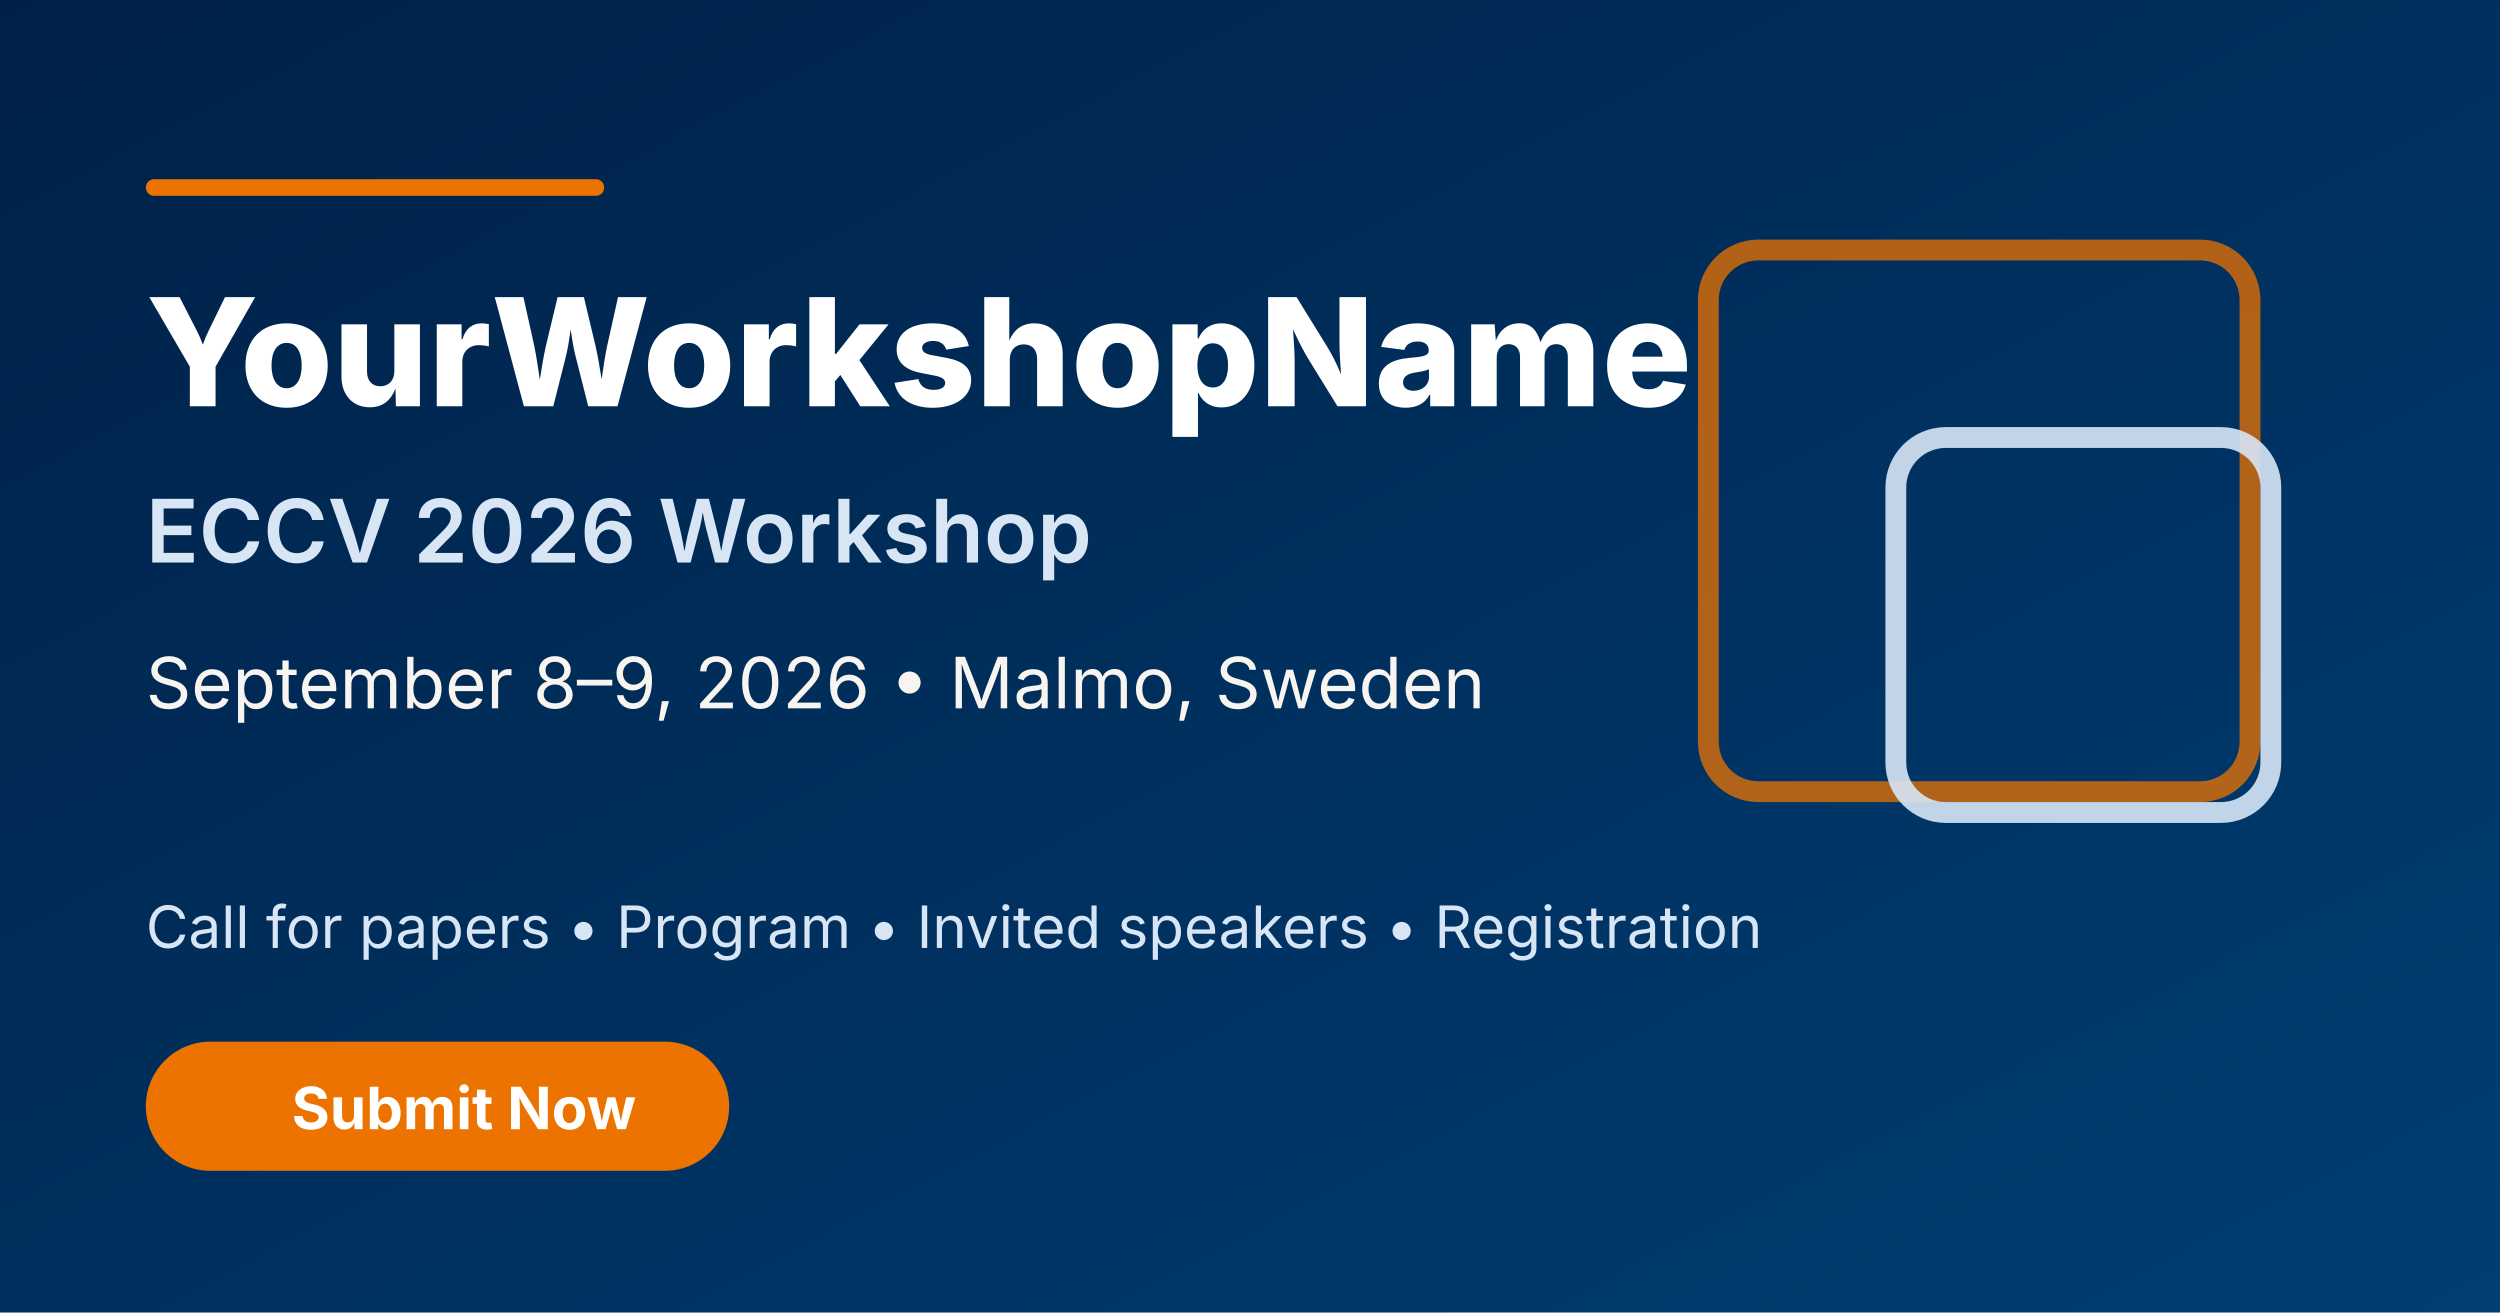
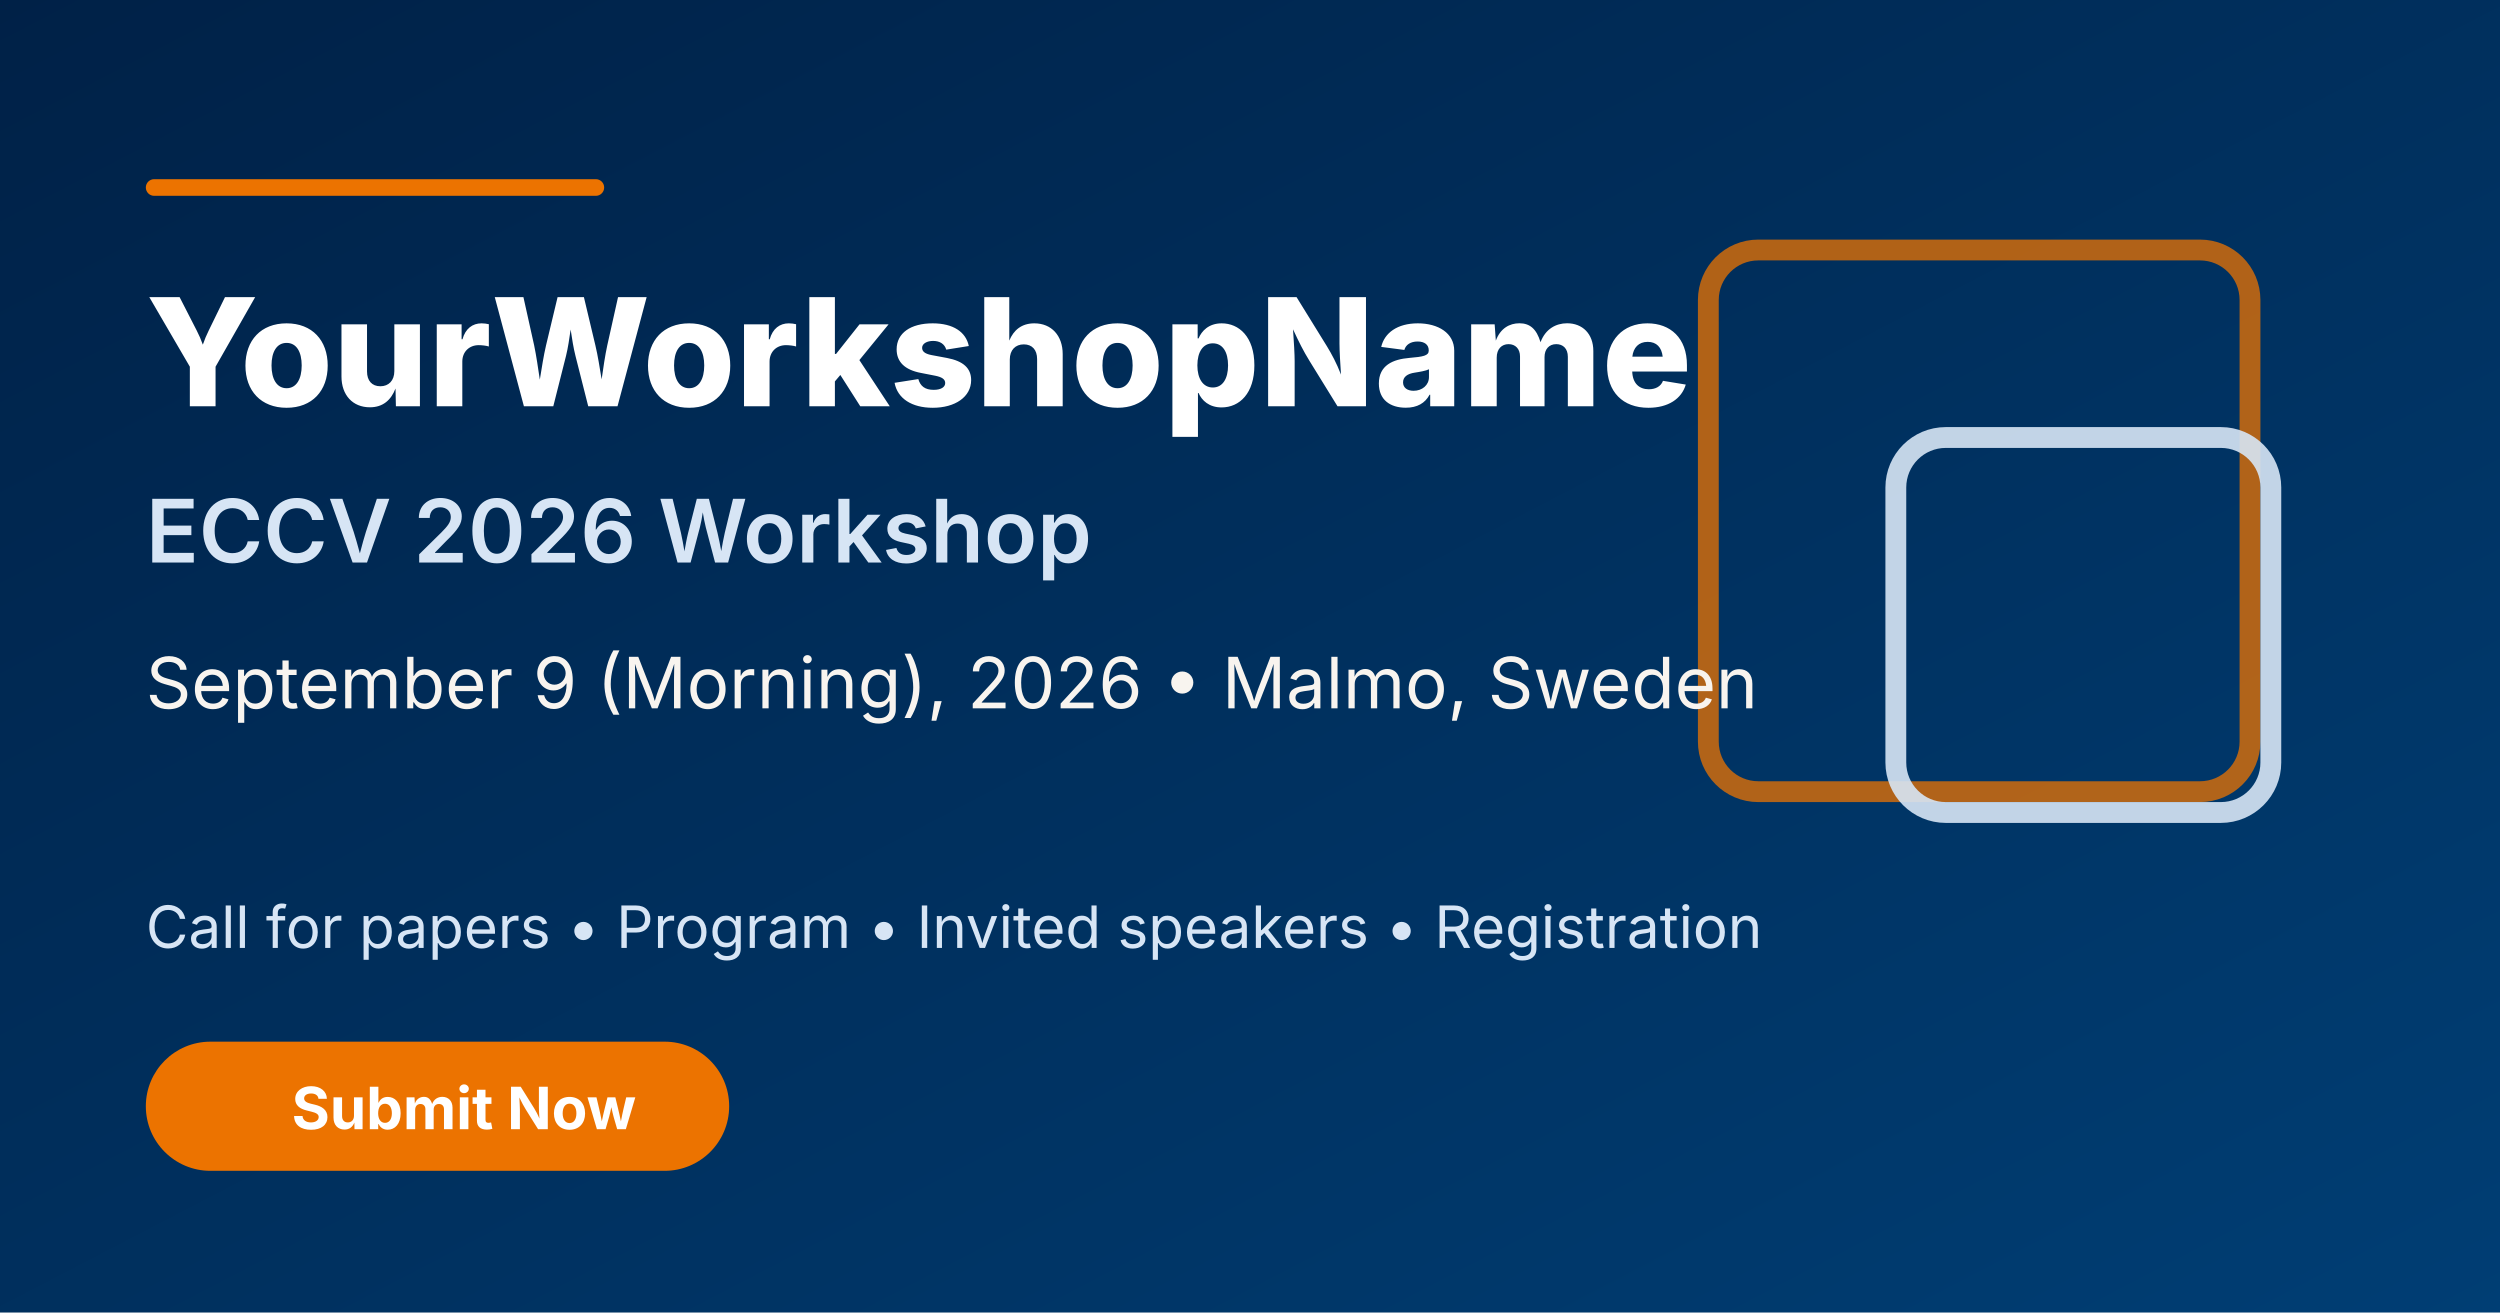
<svg xmlns="http://www.w3.org/2000/svg" viewBox="0 0 1200 630">
  <defs>
    <linearGradient id="bg" x1="0%" x2="100%" y1="0%" y2="100%">
      <stop offset="0%" stop-color="#002147" />
      <stop offset="100%" stop-color="#003E74" />
    </linearGradient>
  </defs>
  <rect width="1200" height="630" fill="url(#bg)" />
  <rect x="70" y="86" width="220" height="8" rx="4" fill="#EC7300" />
  <rect x="820" y="120" width="260" height="260" rx="24" fill="none" stroke="#EC7300" stroke-width="10" opacity="0.75" />
  <rect x="910" y="210" width="180" height="180" rx="24" fill="none" stroke="#d7e5f5" stroke-width="10" opacity="0.9" />
  <text x="70" y="195" fill="#ffffff" font-family="Inter, Arial, sans-serif" font-size="72" font-weight="800">
    YourWorkshopName
  </text>
  <text x="70" y="270" fill="#d7e5f5" font-family="Inter, Arial, sans-serif" font-size="42" font-weight="600">
    ECCV 2026 Workshop
  </text>
  <text x="70" y="340" fill="#f8f4ef" font-family="Inter, Arial, sans-serif" font-size="34">
-     September 8–9, 2026 • Malmo, Sweden
+     September 9 (Morning), 2026 • Malmo, Sweden
  </text>
  <text x="70" y="455" fill="#d7e5f5" font-family="Inter, Arial, sans-serif" font-size="28">
    Call for papers • Program • Invited speakers • Registration
  </text>
  <rect x="70" y="500" width="280" height="62" rx="31" fill="#EC7300" />
  <text x="140" y="542" fill="#ffffff" font-family="Inter, Arial, sans-serif" font-size="28" font-weight="700">
    Submit Now
  </text>
</svg>
